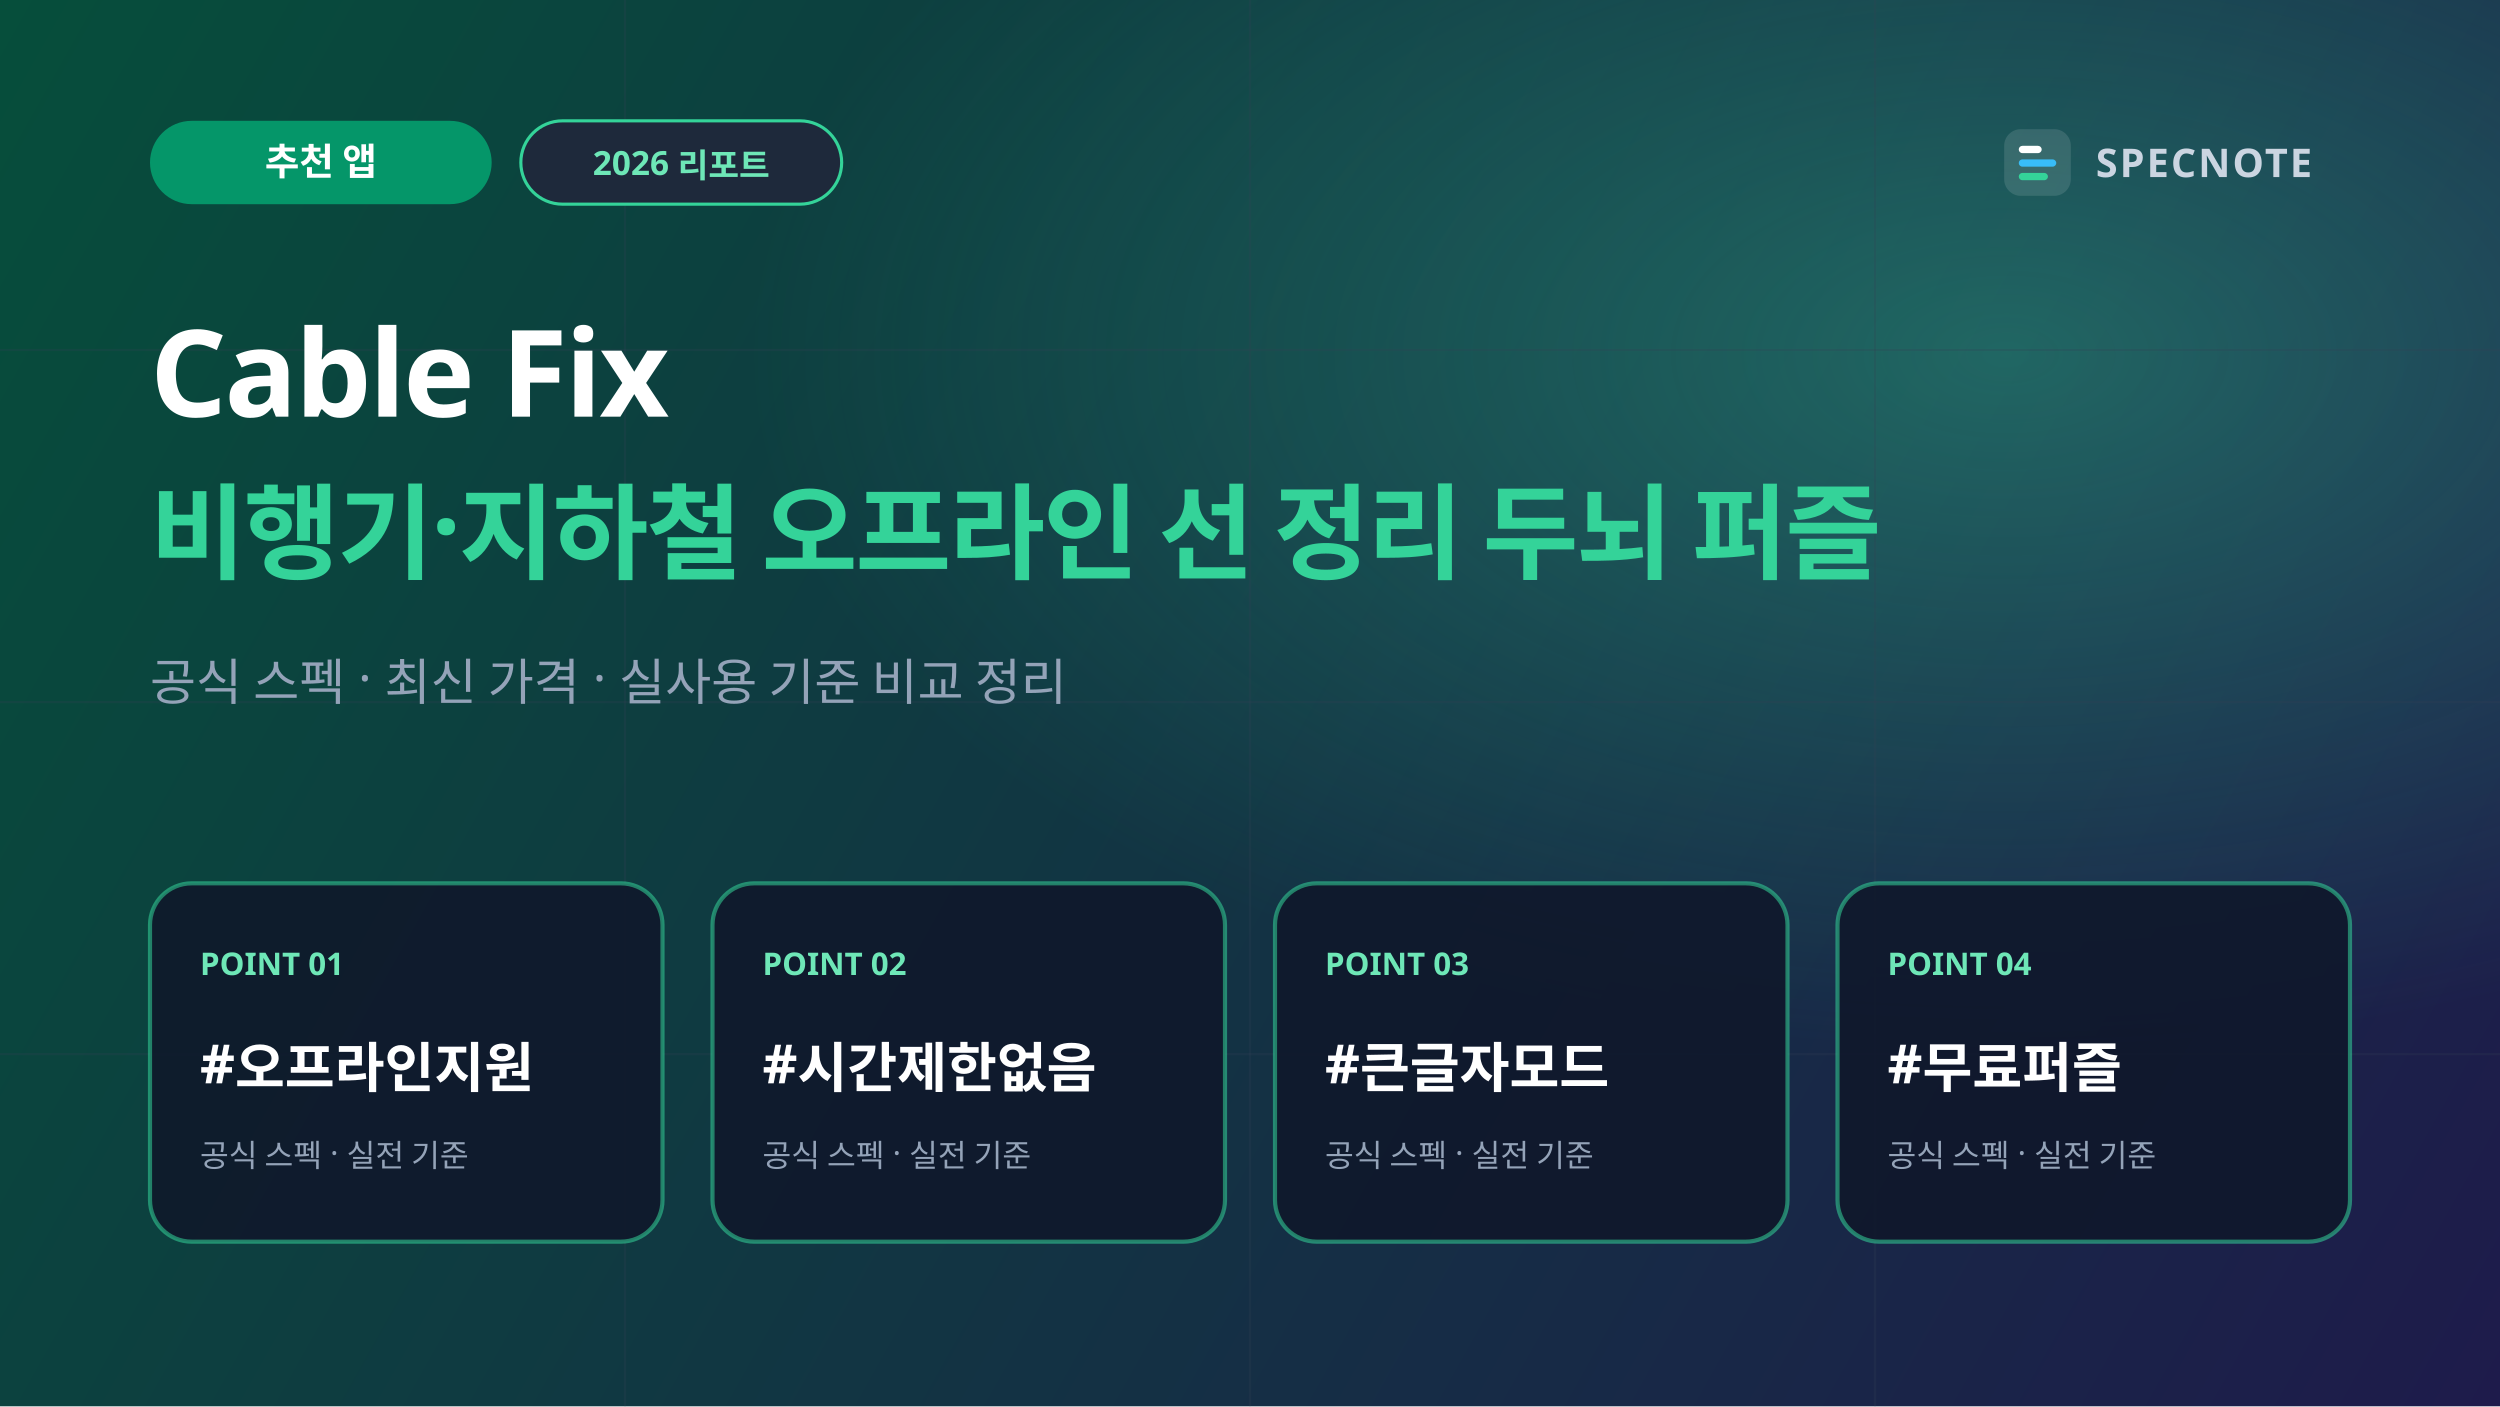
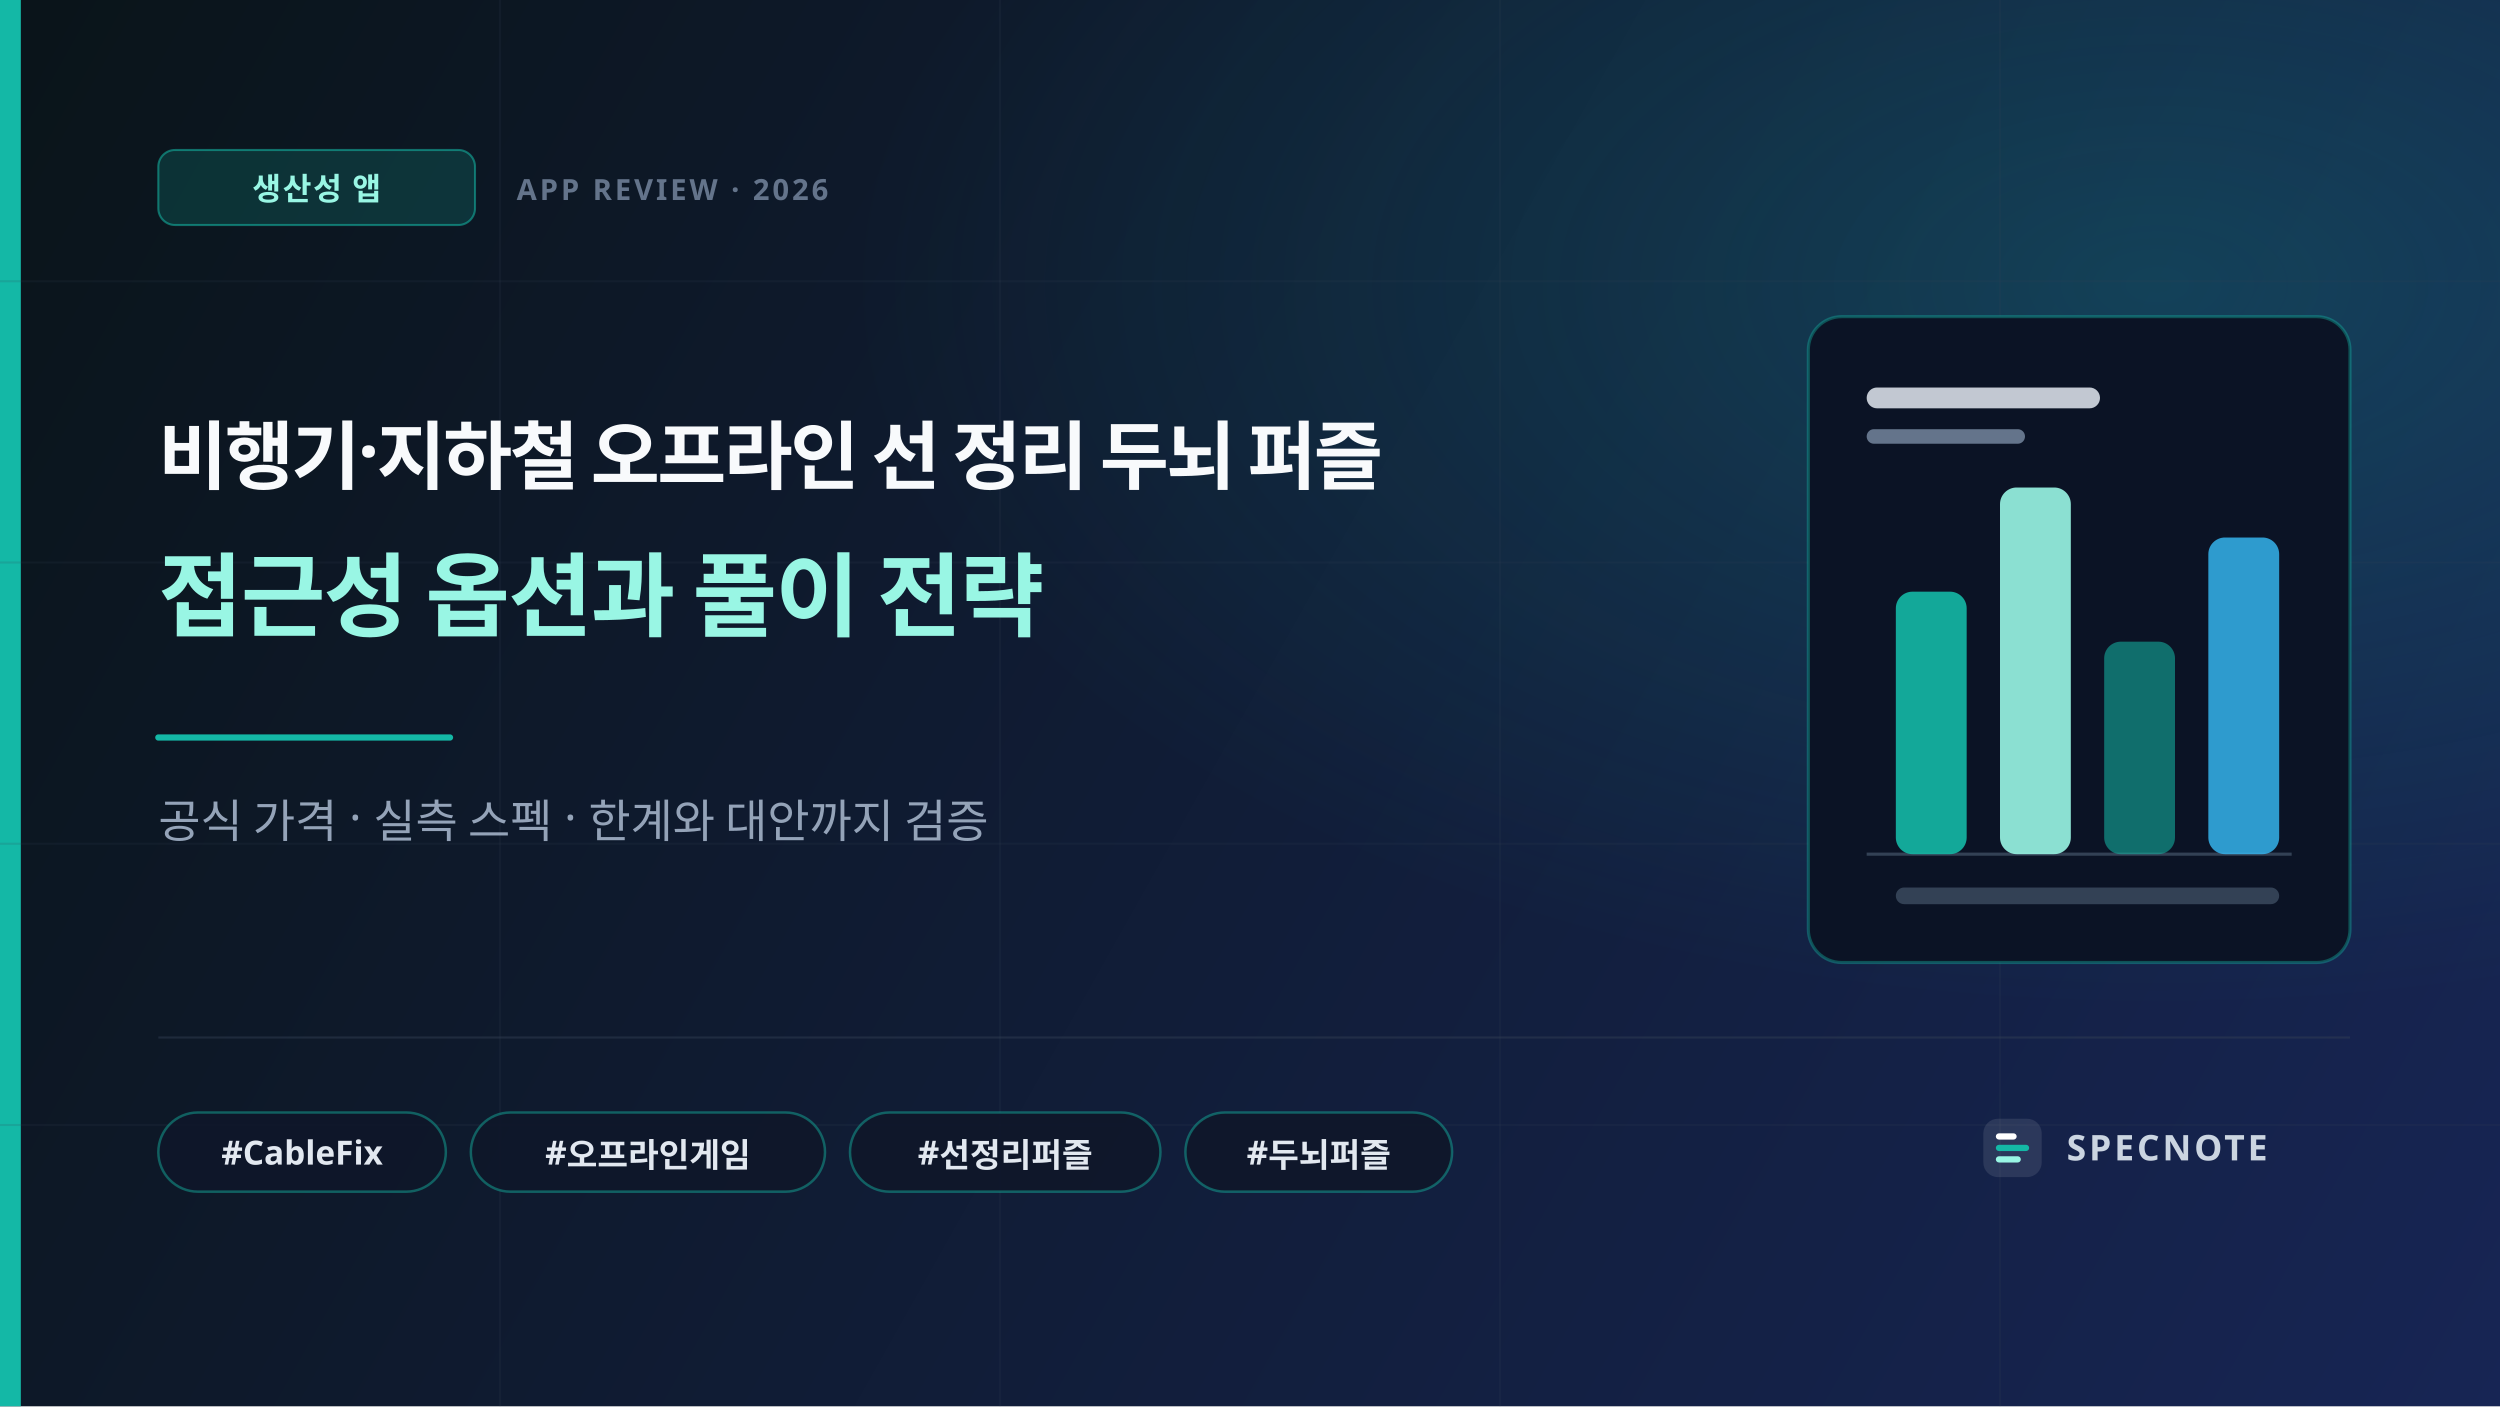
<svg xmlns="http://www.w3.org/2000/svg" viewBox="0 0 1200 675" fill="none">
  <defs>
    <linearGradient id="bg" x1="0" y1="0" x2="1200" y2="675" gradientUnits="userSpaceOnUse">
-       <stop offset="0%" stop-color="#064E3B" />
-       <stop offset="100%" stop-color="#1E1B4B" />
+       <stop offset="0%" stop-color="#0A1419" />
+       <stop offset="100%" stop-color="#172554" />
    </linearGradient>
-     <radialGradient id="glow" cx="0.8" cy="0.25" r="0.5">
-       <stop offset="0%" stop-color="#34D399" stop-opacity="0.35" />
-       <stop offset="100%" stop-color="#34D399" stop-opacity="0" />
+     <radialGradient id="glow" cx="0.86" cy="0.2" r="0.52">
+       <stop offset="0%" stop-color="#14B8A6" stop-opacity="0.22" />
+       <stop offset="100%" stop-color="#14B8A6" stop-opacity="0" />
    </radialGradient>
  </defs>
  <rect width="1200" height="675" fill="url(#bg)" />
  <rect width="1200" height="675" fill="url(#glow)" />
-   <g stroke="#334155" stroke-opacity="0.24">
-     <path d="M0 168H1200M0 337H1200M0 506H1200" />
-     <path d="M300 0V675M600 0V675M900 0V675" />
+   <rect x="0" y="0" width="10" height="675" fill="#14B8A6" />
+   <g stroke="#334155" stroke-opacity="0.16">
+     <path d="M0 135H1200M0 270H1200M0 405H1200M0 540H1200" />
+     <path d="M240 0V675M480 0V675M720 0V675M960 0V675" />
  </g>
-   <rect x="72" y="58" width="164" height="40" rx="20" fill="#059669" />
-   <text x="154" y="84" text-anchor="middle" fill="#FFFFFF" font-family="'Pretendard', 'Apple SD Gothic Neo', 'Malgun Gothic', 'Noto Sans KR', sans-serif" font-size="18" font-weight="800">추천 앱</text>
-   <rect x="250" y="58" width="154" height="40" rx="20" fill="#1E293B" stroke="#34D399" stroke-width="1.5" />
-   <text x="327" y="84" text-anchor="middle" fill="#6EE7B7" font-family="'Pretendard', 'Malgun Gothic', sans-serif" font-size="16" font-weight="700">2026 리포트</text>
-   <g transform="translate(962, 62)">
-     <rect width="32" height="32" rx="8" fill="#FFFFFF" fill-opacity="0.12" />
-     <rect x="7" y="8" width="11" height="3.5" rx="1.75" fill="#FFFFFF" />
-     <rect x="7" y="14.5" width="18" height="3.5" rx="1.75" fill="#38BDF8" />
-     <rect x="7" y="21" width="14" height="3.5" rx="1.75" fill="#34D399" />
-     <text x="44" y="23" fill="#CBD5E1" font-family="'Pretendard', 'Malgun Gothic', sans-serif" font-size="19" font-weight="800" letter-spacing="1">SPECNOTE</text>
+   <rect x="76" y="72" width="152" height="36" rx="8" fill="#14B8A6" fill-opacity="0.18" stroke="#14B8A6" stroke-opacity="0.55" />
+   <text x="152" y="96" text-anchor="middle" fill="#99F6E4" font-family="'Pretendard', 'Malgun Gothic', sans-serif" font-size="15" font-weight="800" letter-spacing="0.8">생산성 앱</text>
+   <text x="248" y="96" fill="#64748B" font-family="'Pretendard', 'Malgun Gothic', sans-serif" font-size="14" font-weight="700" letter-spacing="1.4">APP REVIEW · 2026</text>
+   <text x="76" y="232" fill="#F8FAFC" font-family="'Pretendard', 'Apple SD Gothic Neo', 'Malgun Gothic', 'Noto Sans KR', sans-serif" font-size="36" font-weight="900" letter-spacing="-1.2">비행기·지하철 오프라인 선 정리 두뇌 퍼즐</text>
+   <text x="76" y="302" fill="#99F6E4" font-family="'Pretendard', 'Apple SD Gothic Neo', 'Malgun Gothic', 'Noto Sans KR', sans-serif" font-size="44" font-weight="800" letter-spacing="-0.8">접근성 옵션과 풀이 전략</text>
+   <line x1="76" y1="354" x2="216" y2="354" stroke="#14B8A6" stroke-width="3" stroke-linecap="round" />
+   <text x="76" y="402" fill="#94A3B8" font-family="'Pretendard', 'Apple SD Gothic Neo', 'Malgun Gothic', sans-serif" font-size="22" font-weight="500">공식 가격 · 실측 스펙 · 한계와 대안까지 검증</text>
+   <g transform="translate(868, 152)">
+     <rect width="260" height="310" rx="16" fill="#0B1325" stroke="#14B8A6" stroke-opacity="0.38" stroke-width="1.5" />
+     <line x1="28" y1="258" x2="232" y2="258" stroke="#334155" stroke-width="1.5" />
+     <rect x="42" y="132" width="34" height="126" rx="8" fill="#14B8A6" fill-opacity="0.9" />
+     <rect x="92" y="82" width="34" height="176" rx="8" fill="#99F6E4" fill-opacity="0.9" />
+     <rect x="142" y="156" width="34" height="102" rx="8" fill="#14B8A6" fill-opacity="0.55" />
+     <rect x="192" y="106" width="34" height="152" rx="8" fill="#38BDF8" fill-opacity="0.8" />
+     <rect x="28" y="34" width="112" height="10" rx="5" fill="#E2E8F0" fill-opacity="0.85" />
+     <rect x="28" y="54" width="76" height="7" rx="3.5" fill="#64748B" />
+     <rect x="42" y="274" width="184" height="8" rx="4" fill="#334155" />
  </g>
-   <text x="72" y="200" fill="#FFFFFF" font-family="'Pretendard', 'Apple SD Gothic Neo', 'Malgun Gothic', 'Noto Sans KR', sans-serif" font-size="58" font-weight="900" letter-spacing="-1.2">Cable Fix</text>
-   <text x="72" y="274" fill="#34D399" font-family="'Pretendard', 'Apple SD Gothic Neo', 'Malgun Gothic', 'Noto Sans KR', sans-serif" font-size="50" font-weight="900" letter-spacing="-1">비행기·지하철 오프라인 선 정리 두뇌 퍼즐</text>
-   <text x="72" y="336" fill="#94A3B8" font-family="'Pretendard', 'Malgun Gothic', sans-serif" font-size="24" font-weight="500">공식 스펙 · 최신 가격 · 실사용 기준 비교 정리</text>
-   <rect x="72" y="424" width="246" height="172" rx="20" fill="#0F172A" fill-opacity="0.88" stroke="#34D399" stroke-opacity="0.55" stroke-width="2" />
-   <text x="96" y="468" fill="#6EE7B7" font-family="'Pretendard', 'Malgun Gothic', sans-serif" font-size="15" font-weight="800">POINT 01</text>
-   <text x="96" y="520" fill="#FFFFFF" font-family="'Pretendard', 'Apple SD Gothic Neo', 'Malgun Gothic', 'Noto Sans KR', sans-serif" font-size="26" font-weight="900">#오프라인지원</text>
-   <text x="96" y="560" fill="#94A3B8" font-family="'Pretendard', 'Malgun Gothic', sans-serif" font-size="15" font-weight="500">공식 스펙 · 실전 기준</text>
-   <rect x="342" y="424" width="246" height="172" rx="20" fill="#0F172A" fill-opacity="0.88" stroke="#34D399" stroke-opacity="0.55" stroke-width="2" />
-   <text x="366" y="468" fill="#6EE7B7" font-family="'Pretendard', 'Malgun Gothic', sans-serif" font-size="15" font-weight="800">POINT 02</text>
-   <text x="366" y="520" fill="#FFFFFF" font-family="'Pretendard', 'Apple SD Gothic Neo', 'Malgun Gothic', 'Noto Sans KR', sans-serif" font-size="26" font-weight="900">#시간제한없음</text>
-   <text x="366" y="560" fill="#94A3B8" font-family="'Pretendard', 'Malgun Gothic', sans-serif" font-size="15" font-weight="500">공식 스펙 · 실전 기준</text>
-   <rect x="612" y="424" width="246" height="172" rx="20" fill="#0F172A" fill-opacity="0.88" stroke="#34D399" stroke-opacity="0.55" stroke-width="2" />
-   <text x="636" y="468" fill="#6EE7B7" font-family="'Pretendard', 'Malgun Gothic', sans-serif" font-size="15" font-weight="800">POINT 03</text>
-   <text x="636" y="520" fill="#FFFFFF" font-family="'Pretendard', 'Apple SD Gothic Neo', 'Malgun Gothic', 'Noto Sans KR', sans-serif" font-size="26" font-weight="900">#큰글자모드</text>
-   <text x="636" y="560" fill="#94A3B8" font-family="'Pretendard', 'Malgun Gothic', sans-serif" font-size="15" font-weight="500">공식 스펙 · 실전 기준</text>
-   <rect x="882" y="424" width="246" height="172" rx="20" fill="#0F172A" fill-opacity="0.88" stroke="#34D399" stroke-opacity="0.55" stroke-width="2" />
-   <text x="906" y="468" fill="#6EE7B7" font-family="'Pretendard', 'Malgun Gothic', sans-serif" font-size="15" font-weight="800">POINT 04</text>
-   <text x="906" y="520" fill="#FFFFFF" font-family="'Pretendard', 'Apple SD Gothic Neo', 'Malgun Gothic', 'Noto Sans KR', sans-serif" font-size="26" font-weight="900">#무료퍼즐</text>
-   <text x="906" y="560" fill="#94A3B8" font-family="'Pretendard', 'Malgun Gothic', sans-serif" font-size="15" font-weight="500">공식 스펙 · 실전 기준</text>
+   <line x1="76" y1="498" x2="1128" y2="498" stroke="#334155" stroke-opacity="0.45" />
+   <rect x="76" y="534" width="138" height="38" rx="19" fill="#0F172A" fill-opacity="0.9" stroke="#14B8A6" stroke-opacity="0.45" stroke-width="1.2" />
+   <text x="145" y="559" text-anchor="middle" fill="#E2E8F0" font-family="'Pretendard', 'Apple SD Gothic Neo', 'Malgun Gothic', sans-serif" font-size="16" font-weight="700">#CableFix</text>
+   <rect x="226" y="534" width="170" height="38" rx="19" fill="#0F172A" fill-opacity="0.9" stroke="#14B8A6" stroke-opacity="0.45" stroke-width="1.2" />
+   <text x="311" y="559" text-anchor="middle" fill="#E2E8F0" font-family="'Pretendard', 'Apple SD Gothic Neo', 'Malgun Gothic', sans-serif" font-size="16" font-weight="700">#오프라인게임</text>
+   <rect x="408" y="534" width="149" height="38" rx="19" fill="#0F172A" fill-opacity="0.9" stroke="#14B8A6" stroke-opacity="0.45" stroke-width="1.2" />
+   <text x="482.5" y="559" text-anchor="middle" fill="#E2E8F0" font-family="'Pretendard', 'Apple SD Gothic Neo', 'Malgun Gothic', sans-serif" font-size="16" font-weight="700">#선정리퍼즐</text>
+   <rect x="569" y="534" width="128" height="38" rx="19" fill="#0F172A" fill-opacity="0.9" stroke="#14B8A6" stroke-opacity="0.45" stroke-width="1.2" />
+   <text x="633" y="559" text-anchor="middle" fill="#E2E8F0" font-family="'Pretendard', 'Apple SD Gothic Neo', 'Malgun Gothic', sans-serif" font-size="16" font-weight="700">#두뇌퍼즐</text>
+   <g transform="translate(952, 537)">
+     <rect width="28" height="28" rx="7" fill="#FFFFFF" fill-opacity="0.1" />
+     <rect x="6" y="7" width="10" height="3" rx="1.5" fill="#FFFFFF" />
+     <rect x="6" y="12.5" width="16" height="3" rx="1.5" fill="#14B8A6" />
+     <rect x="6" y="18" width="12" height="3" rx="1.5" fill="#99F6E4" />
+     <text x="40" y="20" fill="#CBD5E1" font-family="'Pretendard', 'Malgun Gothic', sans-serif" font-size="17" font-weight="800" letter-spacing="1.4">SPECNOTE</text>
+   </g>
</svg>
